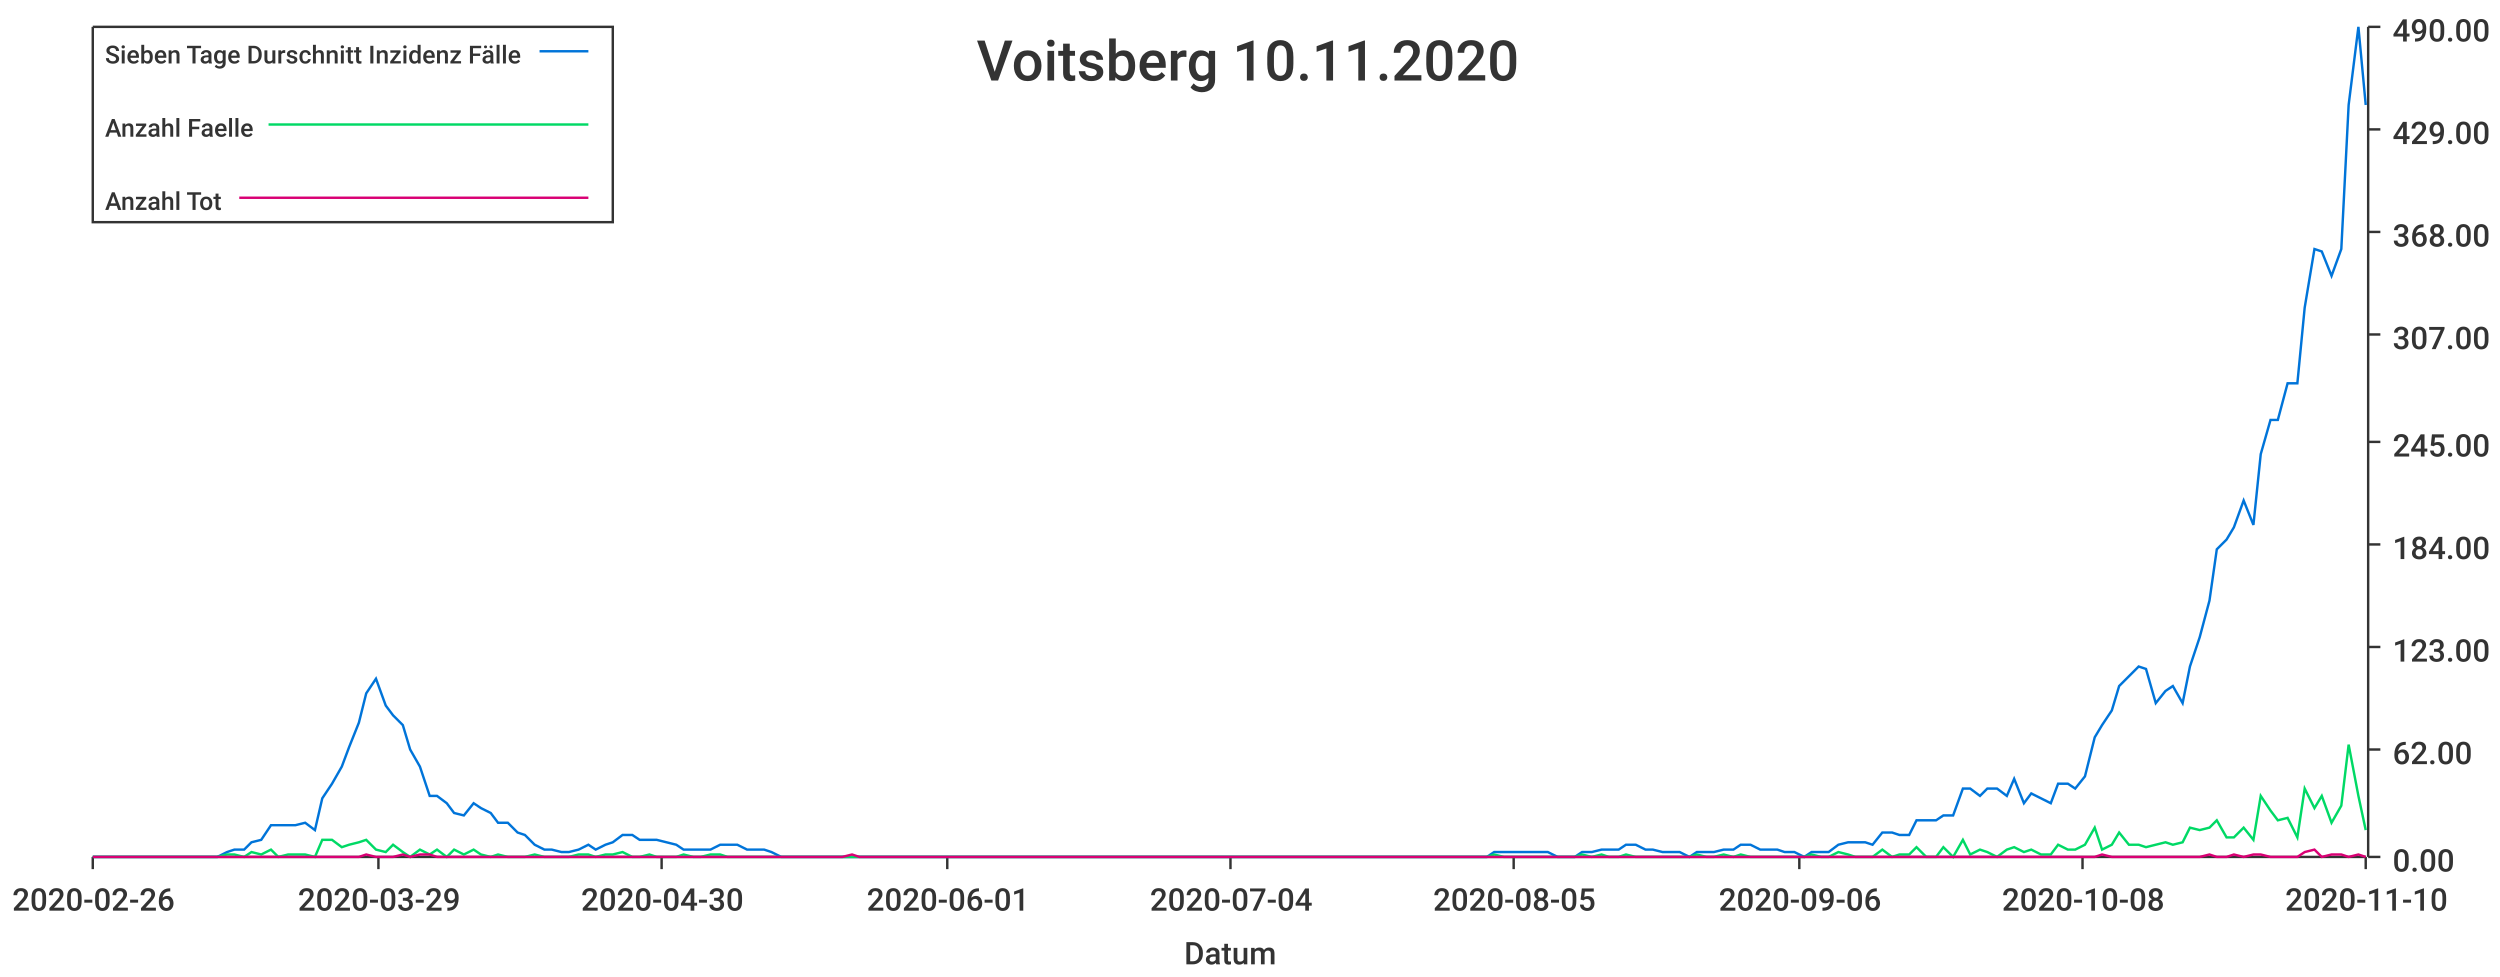
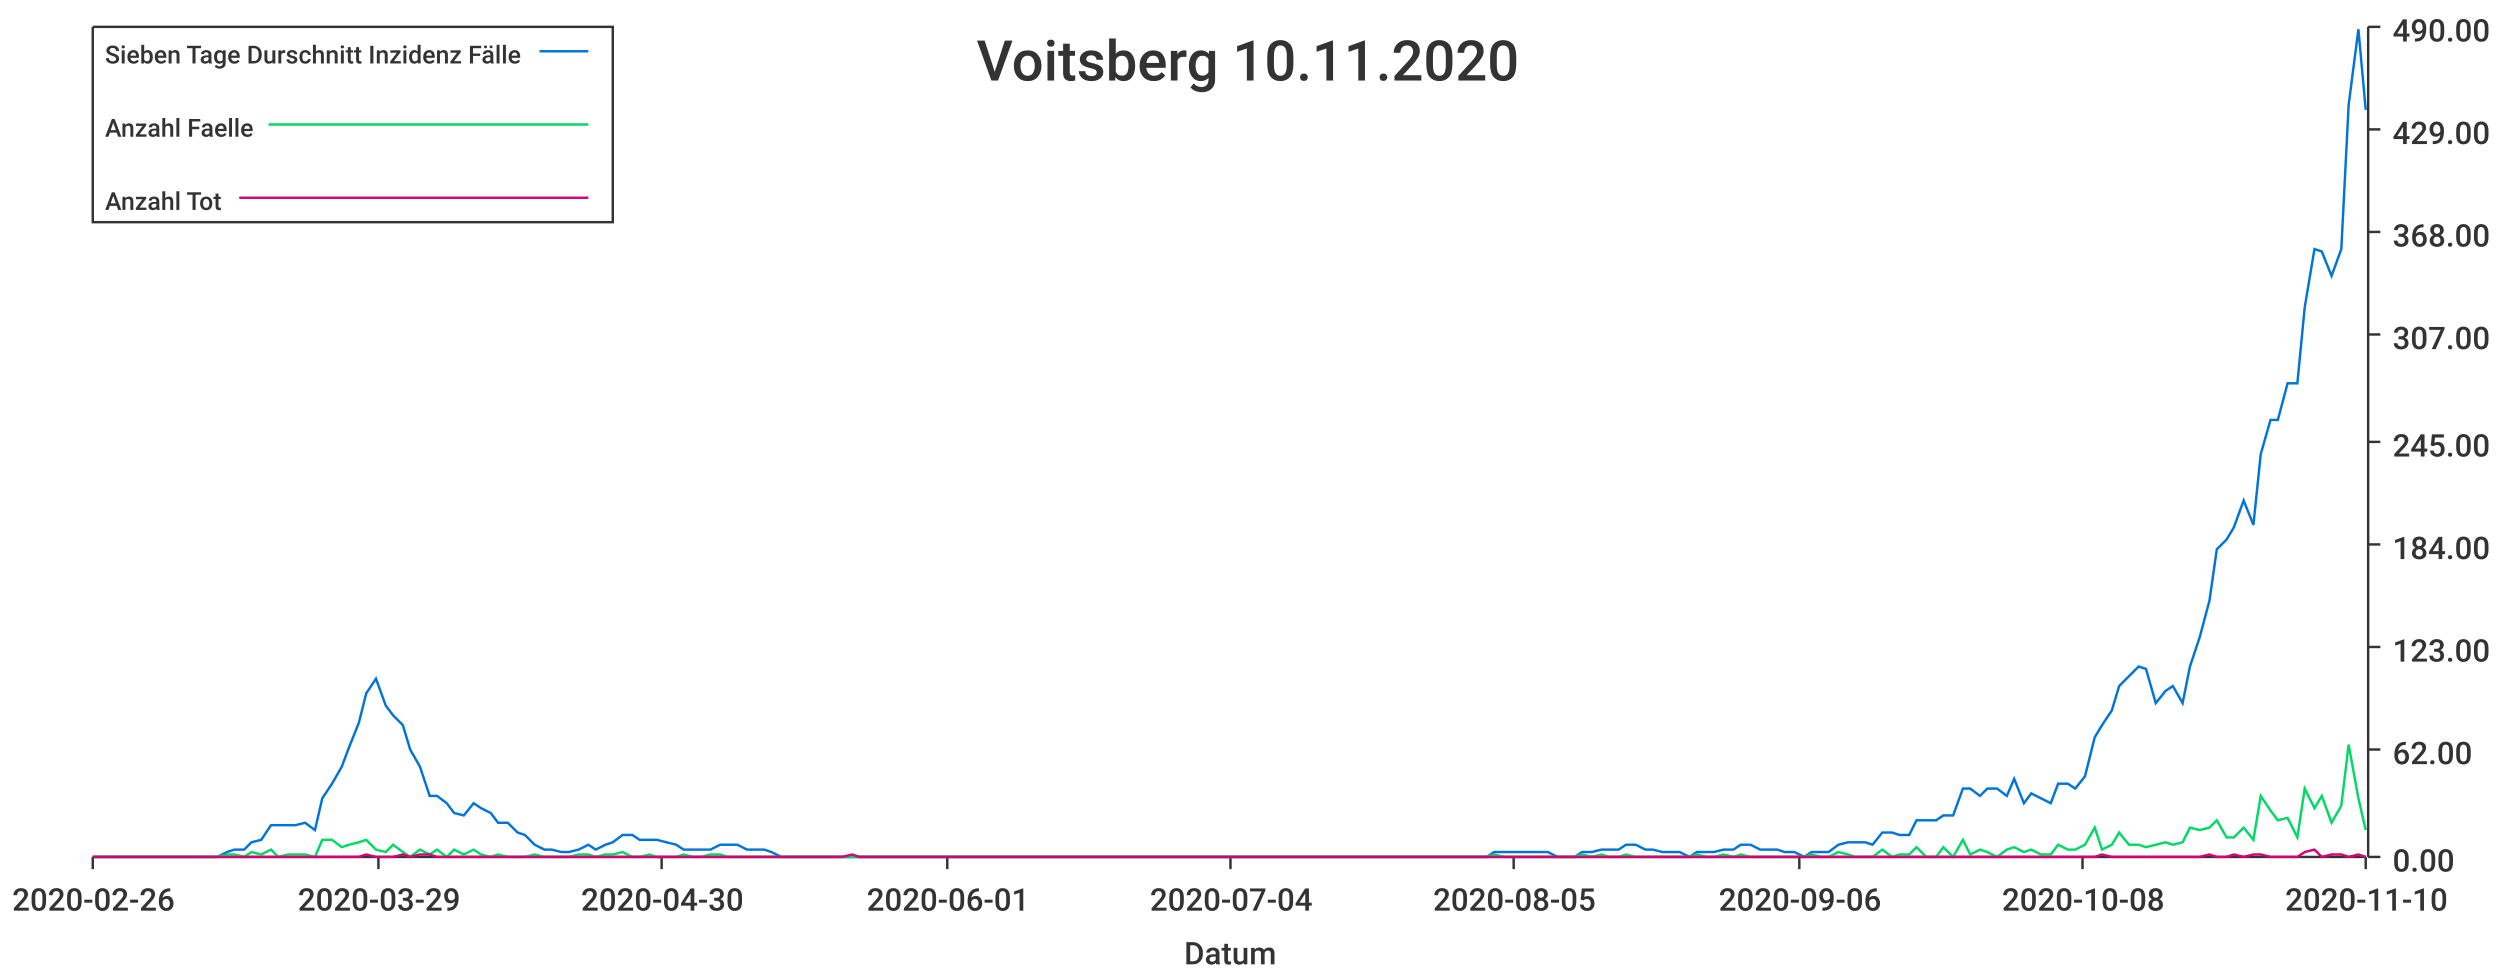
<svg xmlns="http://www.w3.org/2000/svg" width="1024" height="400">\n<path d="M 0 0 L 1024 0 L 1024 400 L 0 400 L 0 0" style="stroke-width:0;stroke:rgba(255,255,255,1.0);fill:rgba(255,255,255,1.0)" />
  <path d="M 38 11 L 969 11 L 969 351 L 38 351 L 38 11" style="stroke-width:0;stroke:rgba(255,255,255,1.0);fill:rgba(255,255,255,1.0)" />
  <path d="M 38 351 L 969 351" style="stroke-width:1;stroke:rgba(51,51,51,1.0);fill:none" />
  <path d="M 38 351 L 38 356" style="stroke-width:1;stroke:rgba(51,51,51,1.0);fill:none" />
  <text x="5" y="373" style="stroke-width:0;stroke:none;fill:rgba(51,51,51,1.0);font-size:12.8px;font-family:'Roboto Medium',sans-serif">2020-02-26</text>
  <path d="M 155 351 L 155 356" style="stroke-width:1;stroke:rgba(51,51,51,1.0);fill:none" />
  <text x="122" y="373" style="stroke-width:0;stroke:none;fill:rgba(51,51,51,1.0);font-size:12.8px;font-family:'Roboto Medium',sans-serif">2020-03-29</text>
  <path d="M 271 351 L 271 356" style="stroke-width:1;stroke:rgba(51,51,51,1.0);fill:none" />
  <text x="238" y="373" style="stroke-width:0;stroke:none;fill:rgba(51,51,51,1.0);font-size:12.8px;font-family:'Roboto Medium',sans-serif">2020-04-30</text>
  <path d="M 388 351 L 388 356" style="stroke-width:1;stroke:rgba(51,51,51,1.0);fill:none" />
  <text x="355" y="373" style="stroke-width:0;stroke:none;fill:rgba(51,51,51,1.0);font-size:12.8px;font-family:'Roboto Medium',sans-serif">2020-06-01</text>
  <path d="M 504 351 L 504 356" style="stroke-width:1;stroke:rgba(51,51,51,1.0);fill:none" />
  <text x="471" y="373" style="stroke-width:0;stroke:none;fill:rgba(51,51,51,1.0);font-size:12.8px;font-family:'Roboto Medium',sans-serif">2020-07-04</text>
  <path d="M 620 351 L 620 356" style="stroke-width:1;stroke:rgba(51,51,51,1.0);fill:none" />
  <text x="587" y="373" style="stroke-width:0;stroke:none;fill:rgba(51,51,51,1.0);font-size:12.8px;font-family:'Roboto Medium',sans-serif">2020-08-05</text>
  <path d="M 737 351 L 737 356" style="stroke-width:1;stroke:rgba(51,51,51,1.0);fill:none" />
  <text x="704" y="373" style="stroke-width:0;stroke:none;fill:rgba(51,51,51,1.0);font-size:12.8px;font-family:'Roboto Medium',sans-serif">2020-09-06</text>
  <path d="M 853 351 L 853 356" style="stroke-width:1;stroke:rgba(51,51,51,1.0);fill:none" />
  <text x="820" y="373" style="stroke-width:0;stroke:none;fill:rgba(51,51,51,1.0);font-size:12.8px;font-family:'Roboto Medium',sans-serif">2020-10-08</text>
  <path d="M 969 351 L 969 356" style="stroke-width:1;stroke:rgba(51,51,51,1.0);fill:none" />
  <text x="936" y="373" style="stroke-width:0;stroke:none;fill:rgba(51,51,51,1.0);font-size:12.8px;font-family:'Roboto Medium',sans-serif">2020-11-10</text>
  <text x="485" y="395" style="stroke-width:0;stroke:none;fill:rgba(51,51,51,1.0);font-size:12.8px;font-family:'Roboto Medium',sans-serif">Datum</text>
  <path d="M 970 351 L 970 11" style="stroke-width:1;stroke:rgba(51,51,51,1.0);fill:none" />
  <path d="M 970 351 L 975 351" style="stroke-width:1;stroke:rgba(51,51,51,1.0);fill:none" />
  <text x="980" y="357" style="stroke-width:0;stroke:none;fill:rgba(51,51,51,1.0);font-size:12.8px;font-family:'Roboto Medium',sans-serif">0.00</text>
  <path d="M 970 307 L 975 307" style="stroke-width:1;stroke:rgba(51,51,51,1.0);fill:none" />
  <text x="980" y="313" style="stroke-width:0;stroke:none;fill:rgba(51,51,51,1.0);font-size:12.8px;font-family:'Roboto Medium',sans-serif">62.00</text>
  <path d="M 970 265 L 975 265" style="stroke-width:1;stroke:rgba(51,51,51,1.0);fill:none" />
  <text x="980" y="271" style="stroke-width:0;stroke:none;fill:rgba(51,51,51,1.0);font-size:12.8px;font-family:'Roboto Medium',sans-serif">123.00</text>
  <path d="M 970 223 L 975 223" style="stroke-width:1;stroke:rgba(51,51,51,1.0);fill:none" />
  <text x="980" y="229" style="stroke-width:0;stroke:none;fill:rgba(51,51,51,1.0);font-size:12.8px;font-family:'Roboto Medium',sans-serif">184.00</text>
  <path d="M 970 181 L 975 181" style="stroke-width:1;stroke:rgba(51,51,51,1.0);fill:none" />
  <text x="980" y="187" style="stroke-width:0;stroke:none;fill:rgba(51,51,51,1.0);font-size:12.8px;font-family:'Roboto Medium',sans-serif">245.00</text>
  <path d="M 970 137 L 975 137" style="stroke-width:1;stroke:rgba(51,51,51,1.0);fill:none" />
  <text x="980" y="143" style="stroke-width:0;stroke:none;fill:rgba(51,51,51,1.0);font-size:12.8px;font-family:'Roboto Medium',sans-serif">307.00</text>
  <path d="M 970 95 L 975 95" style="stroke-width:1;stroke:rgba(51,51,51,1.0);fill:none" />
  <text x="980" y="101" style="stroke-width:0;stroke:none;fill:rgba(51,51,51,1.0);font-size:12.8px;font-family:'Roboto Medium',sans-serif">368.00</text>
  <path d="M 970 53 L 975 53" style="stroke-width:1;stroke:rgba(51,51,51,1.0);fill:none" />
  <text x="980" y="59" style="stroke-width:0;stroke:none;fill:rgba(51,51,51,1.0);font-size:12.8px;font-family:'Roboto Medium',sans-serif">429.00</text>
  <path d="M 970 11 L 975 11" style="stroke-width:1;stroke:rgba(51,51,51,1.0);fill:none" />
  <text x="980" y="17" style="stroke-width:0;stroke:none;fill:rgba(51,51,51,1.0);font-size:12.8px;font-family:'Roboto Medium',sans-serif">490.00</text>
-   <path d="M 38 351 L 42 351 L 46 351 L 49 351 L 53 351 L 57 351 L 60 351 L 64 351 L 67 351 L 71 351 L 75 351 L 78 351 L 82 351 L 85 351 L 89 351 L 93 349 L 96 348 L 100 348 L 103 345 L 107 344 L 111 338 L 114 338 L 118 338 L 121 338 L 125 337 L 129 340 L 132 327 L 136 321 L 140 314 L 143 306 L 147 296 L 150 284 L 154 278 L 158 289 L 161 293 L 165 297 L 168 307 L 172 314 L 176 326 L 179 326 L 183 329 L 186 333 L 190 334 L 194 329 L 197 331 L 201 333 L 204 337 L 208 337 L 212 341 L 215 342 L 219 346 L 223 348 L 226 348 L 230 349 L 233 349 L 237 348 L 241 346 L 244 348 L 248 346 L 251 345 L 255 342 L 259 342 L 262 344 L 266 344 L 269 344 L 273 345 L 277 346 L 280 348 L 284 348 L 287 348 L 291 348 L 295 346 L 298 346 L 302 346 L 306 348 L 309 348 L 313 348 L 316 349 L 320 351 L 324 351 L 327 351 L 331 351 L 334 351 L 338 351 L 342 351 L 345 351 L 349 351 L 352 351 L 356 351 L 360 351 L 363 351 L 367 351 L 370 351 L 374 351 L 378 351 L 381 351 L 385 351 L 389 351 L 392 351 L 396 351 L 399 351 L 403 351 L 407 351 L 410 351 L 414 351 L 417 351 L 421 351 L 425 351 L 428 351 L 432 351 L 435 351 L 439 351 L 443 351 L 446 351 L 450 351 L 453 351 L 457 351 L 461 351 L 464 351 L 468 351 L 472 351 L 475 351 L 479 351 L 482 351 L 486 351 L 490 351 L 493 351 L 497 351 L 500 351 L 504 351 L 508 351 L 511 351 L 515 351 L 518 351 L 522 351 L 526 351 L 529 351 L 533 351 L 536 351 L 540 351 L 544 351 L 547 351 L 551 351 L 555 351 L 558 351 L 562 351 L 565 351 L 569 351 L 573 351 L 576 351 L 580 351 L 583 351 L 587 351 L 591 351 L 594 351 L 598 351 L 601 351 L 605 351 L 609 351 L 612 349 L 616 349 L 619 349 L 623 349 L 627 349 L 630 349 L 634 349 L 638 351 L 641 351 L 645 351 L 648 349 L 652 349 L 656 348 L 659 348 L 663 348 L 666 346 L 670 346 L 674 348 L 677 348 L 681 349 L 684 349 L 688 349 L 692 351 L 695 349 L 699 349 L 702 349 L 706 348 L 710 348 L 713 346 L 717 346 L 721 348 L 724 348 L 728 348 L 731 349 L 735 349 L 739 351 L 742 349 L 746 349 L 749 349 L 753 346 L 757 345 L 760 345 L 764 345 L 767 346 L 771 341 L 775 341 L 778 342 L 782 342 L 785 336 L 789 336 L 793 336 L 796 334 L 800 334 L 804 323 L 807 323 L 811 326 L 814 323 L 818 323 L 822 326 L 825 319 L 829 329 L 832 325 L 836 327 L 840 329 L 843 321 L 847 321 L 850 323 L 854 318 L 858 302 L 861 297 L 865 291 L 868 281 L 872 277 L 876 273 L 879 274 L 883 288 L 887 283 L 890 281 L 894 288 L 897 273 L 901 261 L 905 246 L 908 225 L 912 221 L 915 216 L 919 205 L 923 215 L 926 186 L 930 172 L 933 172 L 937 157 L 941 157 L 944 126 L 948 102 L 951 103 L 955 113 L 959 102 L 962 43 L 966 11 L 969 43" style="stroke-width:1;stroke:rgba(0,116,217,1.0);fill:none" />
-   <path d="M 38 351 L 42 351 L 46 351 L 49 351 L 53 351 L 57 351 L 60 351 L 64 351 L 67 351 L 71 351 L 75 351 L 78 351 L 82 351 L 85 351 L 89 351 L 93 350 L 96 350 L 100 351 L 103 349 L 107 350 L 111 348 L 114 351 L 118 350 L 121 350 L 125 350 L 129 351 L 132 344 L 136 344 L 140 347 L 143 346 L 147 345 L 150 344 L 154 348 L 158 349 L 161 346 L 165 349 L 168 351 L 172 348 L 176 350 L 179 348 L 183 351 L 186 348 L 190 350 L 194 348 L 197 350 L 201 351 L 204 350 L 208 351 L 212 351 L 215 351 L 219 350 L 223 351 L 226 351 L 230 351 L 233 351 L 237 350 L 241 350 L 244 351 L 248 350 L 251 350 L 255 349 L 259 351 L 262 351 L 266 350 L 269 351 L 273 351 L 277 351 L 280 350 L 284 351 L 287 351 L 291 350 L 295 350 L 298 351 L 302 351 L 306 351 L 309 351 L 313 351 L 316 351 L 320 351 L 324 351 L 327 351 L 331 351 L 334 351 L 338 351 L 342 351 L 345 351 L 349 351 L 352 351 L 356 351 L 360 351 L 363 351 L 367 351 L 370 351 L 374 351 L 378 351 L 381 351 L 385 351 L 389 351 L 392 351 L 396 351 L 399 351 L 403 351 L 407 351 L 410 351 L 414 351 L 417 351 L 421 351 L 425 351 L 428 351 L 432 351 L 435 351 L 439 351 L 443 351 L 446 351 L 450 351 L 453 351 L 457 351 L 461 351 L 464 351 L 468 351 L 472 351 L 475 351 L 479 351 L 482 351 L 486 351 L 490 351 L 493 351 L 497 351 L 500 351 L 504 351 L 508 351 L 511 351 L 515 351 L 518 351 L 522 351 L 526 351 L 529 351 L 533 351 L 536 351 L 540 351 L 544 351 L 547 351 L 551 351 L 555 351 L 558 351 L 562 351 L 565 351 L 569 351 L 573 351 L 576 351 L 580 351 L 583 351 L 587 351 L 591 351 L 594 351 L 598 351 L 601 351 L 605 351 L 609 351 L 612 350 L 616 351 L 619 351 L 623 351 L 627 351 L 630 351 L 634 351 L 638 351 L 641 351 L 645 351 L 648 350 L 652 351 L 656 350 L 659 351 L 663 351 L 666 350 L 670 351 L 674 351 L 677 351 L 681 351 L 684 351 L 688 351 L 692 351 L 695 350 L 699 351 L 702 351 L 706 350 L 710 351 L 713 350 L 717 351 L 721 351 L 724 351 L 728 351 L 731 351 L 735 351 L 739 351 L 742 350 L 746 351 L 749 351 L 753 349 L 757 350 L 760 351 L 764 351 L 767 351 L 771 348 L 775 351 L 778 350 L 782 350 L 785 347 L 789 351 L 793 351 L 796 347 L 800 351 L 804 344 L 807 350 L 811 348 L 814 349 L 818 351 L 822 348 L 825 347 L 829 349 L 832 348 L 836 350 L 840 350 L 843 346 L 847 348 L 850 348 L 854 346 L 858 339 L 861 348 L 865 346 L 868 341 L 872 346 L 876 346 L 879 347 L 883 346 L 887 345 L 890 346 L 894 345 L 897 339 L 901 340 L 905 339 L 908 336 L 912 343 L 915 343 L 919 339 L 923 344 L 926 326 L 930 332 L 933 336 L 937 335 L 941 343 L 944 323 L 948 331 L 951 326 L 955 337 L 959 330 L 962 305 L 966 326 L 969 340" style="stroke-width:1;stroke:rgba(0,217,101,1.0);fill:none" />
+   <path d="M 38 351 L 42 351 L 46 351 L 49 351 L 53 351 L 57 351 L 60 351 L 64 351 L 67 351 L 71 351 L 75 351 L 78 351 L 82 351 L 85 351 L 89 351 L 93 349 L 96 348 L 100 348 L 103 345 L 107 344 L 111 338 L 114 338 L 118 338 L 121 338 L 125 337 L 129 340 L 132 327 L 136 321 L 140 314 L 143 306 L 147 296 L 150 284 L 154 278 L 158 289 L 161 293 L 165 297 L 168 307 L 172 314 L 176 326 L 179 326 L 183 329 L 186 333 L 190 334 L 194 329 L 197 331 L 201 333 L 204 337 L 208 337 L 212 341 L 215 342 L 219 346 L 223 348 L 226 348 L 230 349 L 233 349 L 237 348 L 241 346 L 244 348 L 248 346 L 251 345 L 255 342 L 259 342 L 262 344 L 266 344 L 269 344 L 273 345 L 277 346 L 280 348 L 284 348 L 287 348 L 291 348 L 295 346 L 298 346 L 302 346 L 306 348 L 309 348 L 313 348 L 316 349 L 320 351 L 324 351 L 327 351 L 331 351 L 334 351 L 338 351 L 342 351 L 345 351 L 349 351 L 352 351 L 356 351 L 360 351 L 363 351 L 367 351 L 370 351 L 374 351 L 378 351 L 381 351 L 385 351 L 389 351 L 392 351 L 396 351 L 399 351 L 403 351 L 407 351 L 410 351 L 414 351 L 417 351 L 421 351 L 425 351 L 428 351 L 432 351 L 435 351 L 439 351 L 443 351 L 446 351 L 450 351 L 453 351 L 457 351 L 461 351 L 464 351 L 468 351 L 472 351 L 475 351 L 479 351 L 482 351 L 486 351 L 490 351 L 493 351 L 497 351 L 500 351 L 504 351 L 508 351 L 511 351 L 515 351 L 518 351 L 522 351 L 526 351 L 529 351 L 533 351 L 536 351 L 540 351 L 544 351 L 547 351 L 551 351 L 555 351 L 558 351 L 562 351 L 565 351 L 569 351 L 573 351 L 576 351 L 580 351 L 583 351 L 587 351 L 591 351 L 594 351 L 598 351 L 601 351 L 605 351 L 609 351 L 612 349 L 616 349 L 619 349 L 623 349 L 627 349 L 630 349 L 634 349 L 638 351 L 641 351 L 645 351 L 648 349 L 652 349 L 656 348 L 659 348 L 663 348 L 666 346 L 670 346 L 674 348 L 677 348 L 681 349 L 684 349 L 688 349 L 692 351 L 695 349 L 699 349 L 702 349 L 706 348 L 710 348 L 713 346 L 717 346 L 721 348 L 724 348 L 728 348 L 731 349 L 735 349 L 739 351 L 742 349 L 746 349 L 749 349 L 753 346 L 757 345 L 760 345 L 764 345 L 767 346 L 771 341 L 775 341 L 778 342 L 782 342 L 785 336 L 789 336 L 793 336 L 796 334 L 800 334 L 804 323 L 807 323 L 811 326 L 814 323 L 818 323 L 822 326 L 825 319 L 829 329 L 832 325 L 836 327 L 840 329 L 843 321 L 847 321 L 850 323 L 854 318 L 858 302 L 861 297 L 865 291 L 868 281 L 872 277 L 876 273 L 879 274 L 883 288 L 887 283 L 890 281 L 894 288 L 897 273 L 901 261 L 905 246 L 908 225 L 912 221 L 915 216 L 919 205 L 923 215 L 926 186 L 930 172 L 933 172 L 937 157 L 941 157 L 944 126 L 948 102 L 951 103 L 955 113 L 959 102 L 962 43 L 966 12 L 969 45" style="stroke-width:1;stroke:rgba(0,116,217,1.0);fill:none" />
+   <path d="M 38 351 L 42 351 L 46 351 L 49 351 L 53 351 L 57 351 L 60 351 L 64 351 L 67 351 L 71 351 L 75 351 L 78 351 L 82 351 L 85 351 L 89 351 L 93 350 L 96 350 L 100 351 L 103 349 L 107 350 L 111 348 L 114 351 L 118 350 L 121 350 L 125 350 L 129 351 L 132 344 L 136 344 L 140 347 L 143 346 L 147 345 L 150 344 L 154 348 L 158 349 L 161 346 L 165 349 L 168 351 L 172 348 L 176 350 L 179 348 L 183 351 L 186 348 L 190 350 L 194 348 L 197 350 L 201 351 L 204 350 L 208 351 L 212 351 L 215 351 L 219 350 L 223 351 L 226 351 L 230 351 L 233 351 L 237 350 L 241 350 L 244 351 L 248 350 L 251 350 L 255 349 L 259 351 L 262 351 L 266 350 L 269 351 L 273 351 L 277 351 L 280 350 L 284 351 L 287 351 L 291 350 L 295 350 L 298 351 L 302 351 L 306 351 L 309 351 L 313 351 L 316 351 L 320 351 L 324 351 L 327 351 L 331 351 L 334 351 L 338 351 L 342 351 L 345 351 L 349 351 L 352 351 L 356 351 L 360 351 L 363 351 L 367 351 L 370 351 L 374 351 L 378 351 L 381 351 L 385 351 L 389 351 L 392 351 L 396 351 L 399 351 L 403 351 L 407 351 L 410 351 L 414 351 L 417 351 L 421 351 L 425 351 L 428 351 L 432 351 L 435 351 L 439 351 L 443 351 L 446 351 L 450 351 L 453 351 L 457 351 L 461 351 L 464 351 L 468 351 L 472 351 L 475 351 L 479 351 L 482 351 L 486 351 L 490 351 L 493 351 L 497 351 L 500 351 L 504 351 L 508 351 L 511 351 L 515 351 L 518 351 L 522 351 L 526 351 L 529 351 L 533 351 L 536 351 L 540 351 L 544 351 L 547 351 L 551 351 L 555 351 L 558 351 L 562 351 L 565 351 L 569 351 L 573 351 L 576 351 L 580 351 L 583 351 L 587 351 L 591 351 L 594 351 L 598 351 L 601 351 L 605 351 L 609 351 L 612 350 L 616 351 L 619 351 L 623 351 L 627 351 L 630 351 L 634 351 L 638 351 L 641 351 L 645 351 L 648 350 L 652 351 L 656 350 L 659 351 L 663 351 L 666 350 L 670 351 L 674 351 L 677 351 L 681 351 L 684 351 L 688 351 L 692 351 L 695 350 L 699 351 L 702 351 L 706 350 L 710 351 L 713 350 L 717 351 L 721 351 L 724 351 L 728 351 L 731 351 L 735 351 L 739 351 L 742 350 L 746 351 L 749 351 L 753 349 L 757 350 L 760 351 L 764 351 L 767 351 L 771 348 L 775 351 L 778 350 L 782 350 L 785 347 L 789 351 L 793 351 L 796 347 L 800 351 L 804 344 L 807 350 L 811 348 L 814 349 L 818 351 L 822 348 L 825 347 L 829 349 L 832 348 L 836 350 L 840 350 L 843 346 L 847 348 L 850 348 L 854 346 L 858 339 L 861 348 L 865 346 L 868 341 L 872 346 L 876 346 L 879 347 L 883 346 L 887 345 L 890 346 L 894 345 L 897 339 L 901 340 L 905 339 L 908 336 L 912 343 L 915 343 L 919 339 L 923 344 L 926 326 L 930 332 L 933 336 L 937 335 L 941 343 L 944 323 L 948 331 L 951 326 L 955 337 L 959 330 L 962 305 L 966 327 L 969 340" style="stroke-width:1;stroke:rgba(0,217,101,1.0);fill:none" />
  <path d="M 38 351 L 42 351 L 46 351 L 49 351 L 53 351 L 57 351 L 60 351 L 64 351 L 67 351 L 71 351 L 75 351 L 78 351 L 82 351 L 85 351 L 89 351 L 93 351 L 96 351 L 100 351 L 103 351 L 107 351 L 111 351 L 114 351 L 118 351 L 121 351 L 125 351 L 129 351 L 132 351 L 136 351 L 140 351 L 143 351 L 147 351 L 150 350 L 154 351 L 158 351 L 161 351 L 165 350 L 168 351 L 172 350 L 176 350 L 179 351 L 183 351 L 186 351 L 190 351 L 194 351 L 197 351 L 201 351 L 204 351 L 208 351 L 212 351 L 215 351 L 219 351 L 223 351 L 226 351 L 230 351 L 233 351 L 237 351 L 241 351 L 244 351 L 248 351 L 251 351 L 255 351 L 259 351 L 262 351 L 266 351 L 269 351 L 273 351 L 277 351 L 280 351 L 284 351 L 287 351 L 291 351 L 295 351 L 298 351 L 302 351 L 306 351 L 309 351 L 313 351 L 316 351 L 320 351 L 324 351 L 327 351 L 331 351 L 334 351 L 338 351 L 342 351 L 345 351 L 349 350 L 352 351 L 356 351 L 360 351 L 363 351 L 367 351 L 370 351 L 374 351 L 378 351 L 381 351 L 385 351 L 389 351 L 392 351 L 396 351 L 399 351 L 403 351 L 407 351 L 410 351 L 414 351 L 417 351 L 421 351 L 425 351 L 428 351 L 432 351 L 435 351 L 439 351 L 443 351 L 446 351 L 450 351 L 453 351 L 457 351 L 461 351 L 464 351 L 468 351 L 472 351 L 475 351 L 479 351 L 482 351 L 486 351 L 490 351 L 493 351 L 497 351 L 500 351 L 504 351 L 508 351 L 511 351 L 515 351 L 518 351 L 522 351 L 526 351 L 529 351 L 533 351 L 536 351 L 540 351 L 544 351 L 547 351 L 551 351 L 555 351 L 558 351 L 562 351 L 565 351 L 569 351 L 573 351 L 576 351 L 580 351 L 583 351 L 587 351 L 591 351 L 594 351 L 598 351 L 601 351 L 605 351 L 609 351 L 612 351 L 616 351 L 619 351 L 623 351 L 627 351 L 630 351 L 634 351 L 638 351 L 641 351 L 645 351 L 648 351 L 652 351 L 656 351 L 659 351 L 663 351 L 666 351 L 670 351 L 674 351 L 677 351 L 681 351 L 684 351 L 688 351 L 692 351 L 695 351 L 699 351 L 702 351 L 706 351 L 710 351 L 713 351 L 717 351 L 721 351 L 724 351 L 728 351 L 731 351 L 735 351 L 739 351 L 742 351 L 746 351 L 749 351 L 753 351 L 757 351 L 760 351 L 764 351 L 767 351 L 771 351 L 775 351 L 778 351 L 782 351 L 785 351 L 789 351 L 793 351 L 796 351 L 800 351 L 804 351 L 807 351 L 811 351 L 814 351 L 818 351 L 822 351 L 825 351 L 829 351 L 832 351 L 836 351 L 840 351 L 843 351 L 847 351 L 850 351 L 854 351 L 858 351 L 861 350 L 865 351 L 868 351 L 872 351 L 876 351 L 879 351 L 883 351 L 887 351 L 890 351 L 894 351 L 897 351 L 901 351 L 905 350 L 908 351 L 912 351 L 915 350 L 919 351 L 923 350 L 926 350 L 930 351 L 933 351 L 937 351 L 941 351 L 944 349 L 948 348 L 951 351 L 955 350 L 959 350 L 962 351 L 966 350 L 969 351" style="stroke-width:1;stroke:rgba(217,0,116,1.0);fill:none" />
  <text x="400" y="33" style="stroke-width:0;stroke:none;fill:rgba(51,51,51,1.0);font-size:23.0px;font-family:'Roboto Medium',sans-serif">Voitsberg 10.11.2020</text>
  <path d="M 38 11 L 251 11 L 251 91 L 38 91 L 38 11" style="stroke-width:1;stroke:rgba(51,51,51,1.0);fill:rgba(255,255,255,1.0)" />
  <text x="43" y="26" style="stroke-width:0;stroke:none;fill:rgba(51,51,51,1.0);font-size:10.2px;font-family:'Roboto Medium',sans-serif">Sieben Tage Durschnitt Inzidenz Fälle</text>
  <path d="M 221 21 L 241 21" style="stroke-width:1;stroke:rgba(0,116,217,1.0);fill:none" />
  <text x="43" y="56" style="stroke-width:0;stroke:none;fill:rgba(51,51,51,1.0);font-size:10.2px;font-family:'Roboto Medium',sans-serif">Anzahl Faelle</text>
  <path d="M 110 51 L 241 51" style="stroke-width:1;stroke:rgba(0,217,101,1.0);fill:none" />
  <text x="43" y="86" style="stroke-width:0;stroke:none;fill:rgba(51,51,51,1.0);font-size:10.2px;font-family:'Roboto Medium',sans-serif">Anzahl Tot</text>
  <path d="M 98 81 L 241 81" style="stroke-width:1;stroke:rgba(217,0,116,1.0);fill:none" />
</svg>
